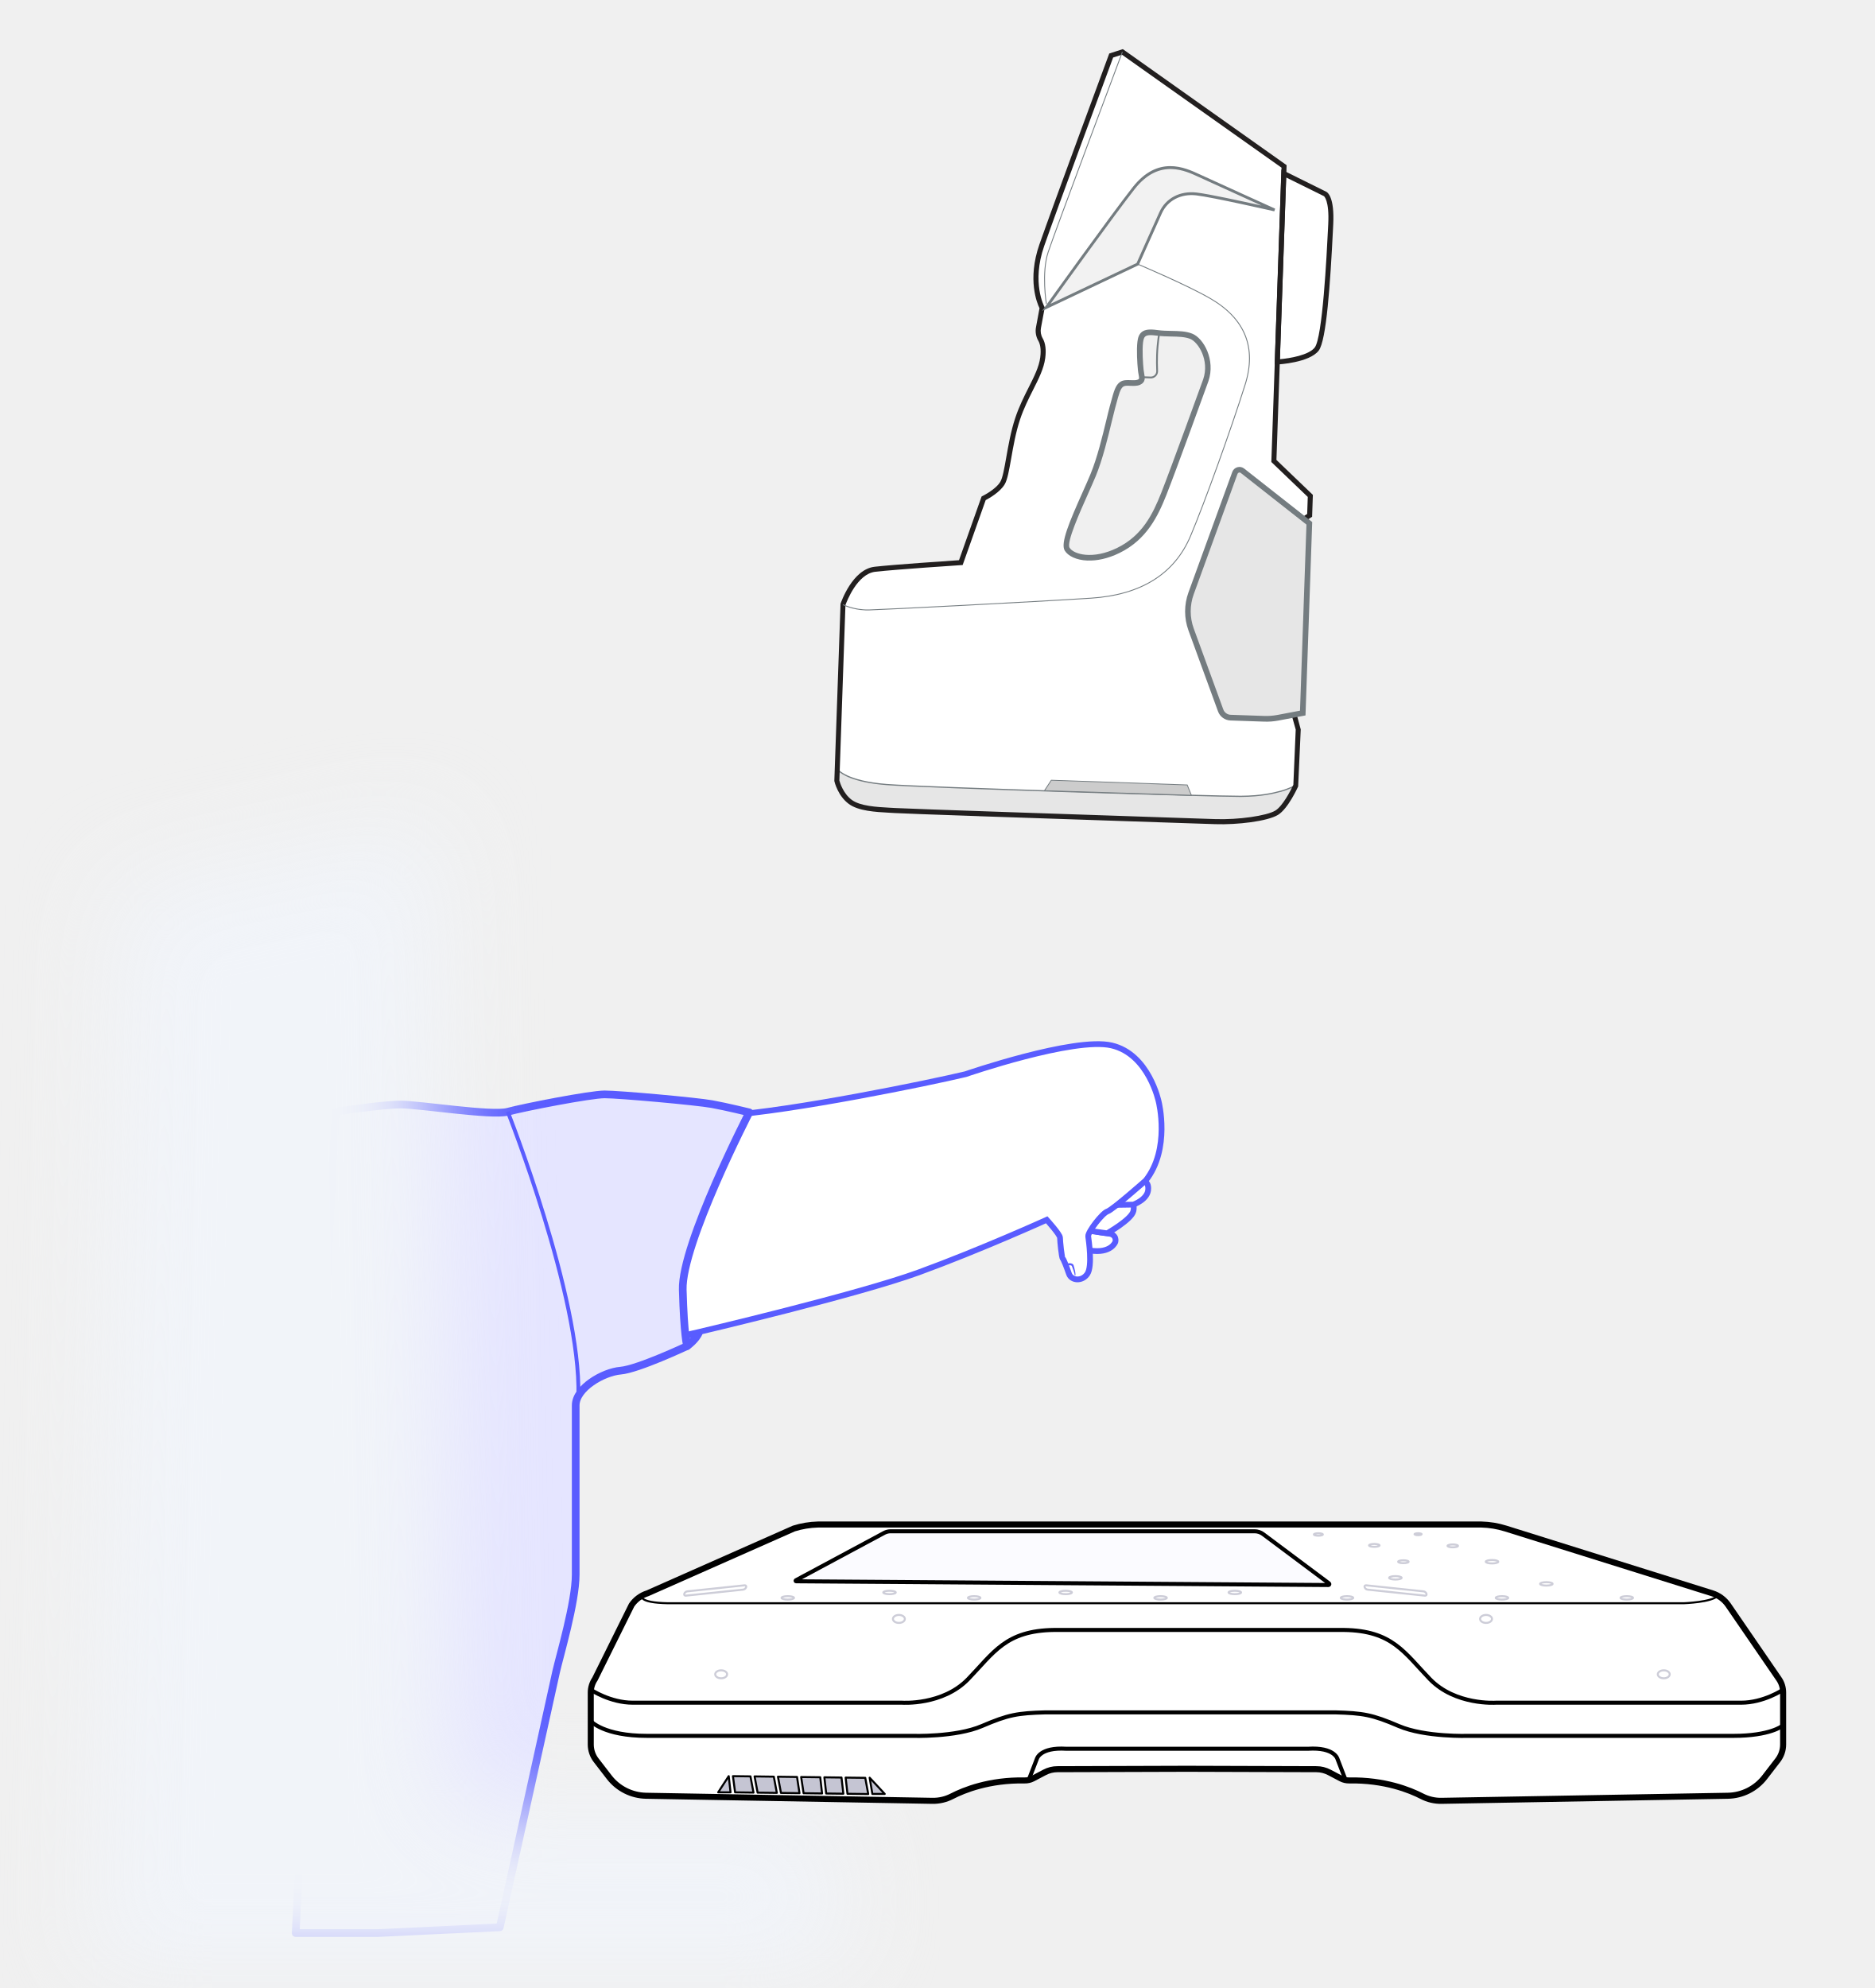
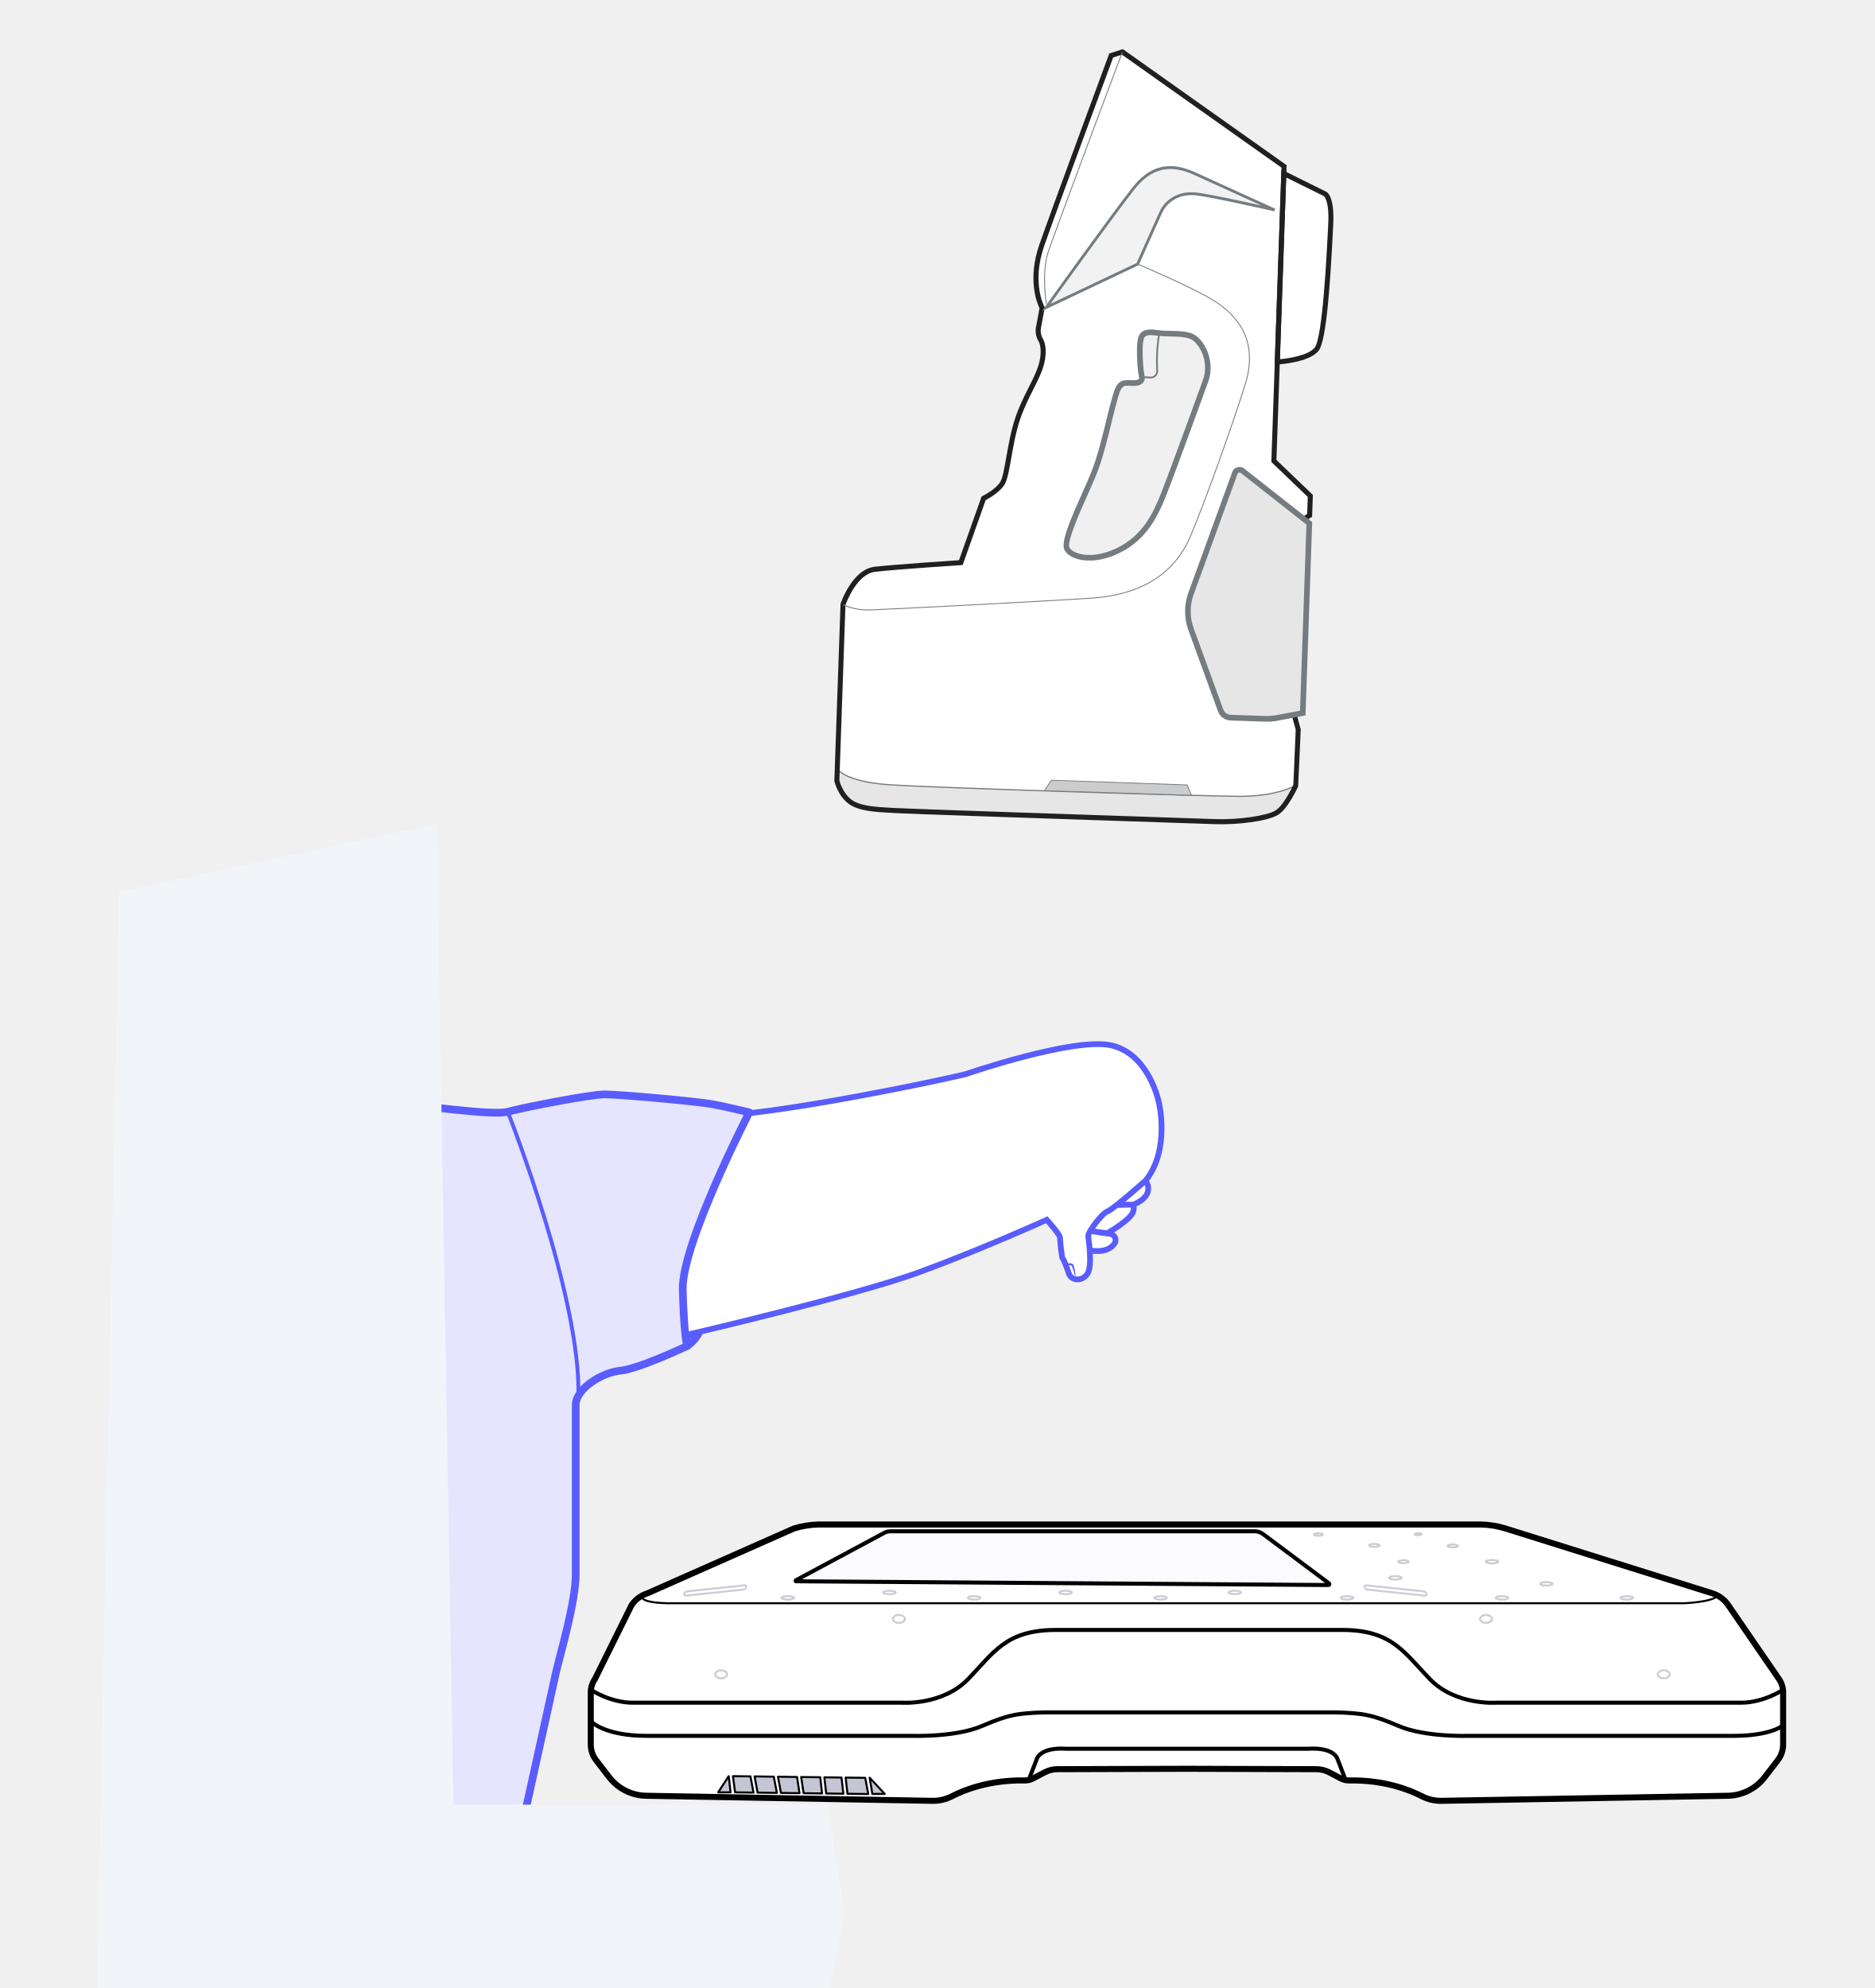
<svg xmlns="http://www.w3.org/2000/svg" width="496" height="526" viewBox="0 0 496 526" fill="none">
  <path d="M181.816 356.163C181.816 356.163 184.297 354.404 184.999 352.411L181.369 353.255L181.816 356.163Z" fill="#E5E5FF" stroke="#595CFF" stroke-width="2.033" stroke-linecap="round" stroke-linejoin="round" />
  <path d="M288.581 325.489C288.581 325.489 290.187 326.069 292.963 326.302C295.739 326.536 295.119 328.6 295.119 328.6C295.119 328.6 294.02 331.782 288.347 330.857L286.578 330.654L287.32 325.174L288.591 325.479L288.581 325.489Z" fill="white" stroke="#595CFF" stroke-width="1.525" stroke-miterlimit="10" />
  <path d="M292.952 326.313C292.952 326.313 299.368 322.694 299.886 320.457C300.405 318.22 298.931 317 297.04 317.569L290.39 318.881L284.91 323.548V325.195L292.952 326.323V326.313Z" fill="white" stroke="#595CFF" stroke-width="1.525" stroke-miterlimit="10" />
  <path d="M299.867 318.728C299.867 318.728 303.903 317.335 303.822 314.438C303.822 314.438 303.872 312.658 302.723 312.709H294.447L292.465 318.84L299.867 318.728Z" fill="white" stroke="#595CFF" stroke-width="1.525" stroke-miterlimit="10" />
  <path d="M350.782 51.419C348.635 50.254 339.613 46.143 339.613 46.143V43.952L297.092 13.695L294.093 14.669L277.978 58.112C277.978 58.112 273.693 68.064 274.093 74.122C274.493 80.181 275.935 81.667 275.935 81.667L274.588 88.038L275.709 91.115C275.709 91.115 276.553 94.67 275.327 97.495C274.101 100.32 273.119 102.284 273.119 102.284C273.119 102.284 269.13 109.707 267.721 117.374L265.879 126.335C265.879 126.335 266.678 128.3 260.298 131.855L254.405 148.665L230.867 150.795C230.867 150.795 223.914 153.324 222.992 161.503C222.071 169.682 222.106 206.511 222.106 206.511C222.106 206.511 222.001 211.178 226.486 212.943C230.98 214.707 232.753 214.273 232.753 214.273L260.238 215.333L323.472 217.297C323.472 217.297 335.745 216.871 338.127 214.985C340.508 213.099 342.89 207.64 342.89 207.64L343.603 192.942L342.421 188.97L344.55 188.57L346.541 138.782L345.202 137.374L346.628 136.314V131.142L337.075 121.92L337.779 95.765C337.779 95.765 345.141 94.809 347.201 93.497C349.261 92.184 349.983 86.135 349.983 86.135L352.191 58.651C352.191 58.651 352.929 52.575 350.782 51.41V51.419ZM318.865 101.302L315.067 111.176C315.067 111.176 307.965 130.377 307.288 132.22C306.61 134.062 303.793 138.296 302.437 140.503C301.081 142.711 294.276 146.084 292.807 146.822C291.338 147.561 284.949 147.857 282.88 146.023C280.812 144.189 284.149 135.505 287.209 130.377C290.269 125.249 293.545 111.176 293.545 111.176C293.545 111.176 294.954 105.04 295.632 103.136C296.31 101.233 297.839 101.476 299.621 101.476C301.403 101.476 302.159 99.546 302.159 99.546C302.159 99.546 301.646 93.193 301.525 91.167C301.403 89.142 303.115 87.734 304.567 87.795C306.018 87.856 307.661 88.412 312.138 88.412C316.614 88.412 317.231 90.863 318.874 93.627C320.517 96.391 318.874 101.294 318.874 101.294L318.865 101.302Z" fill="white" />
  <path d="M342.868 207.815C342.868 207.815 340.721 208.875 338.887 209.353C337.053 209.84 333.976 210.666 328.274 210.7C322.564 210.735 245.37 208.414 234.583 207.58C223.796 206.737 221.667 203.616 221.667 203.616L221.562 206.511C221.562 206.511 223.179 211.431 226.856 213.143C230.533 214.855 242.449 214.699 242.449 214.699C242.449 214.699 318.366 217.324 322.607 217.472C326.858 217.619 335.341 216.168 337.34 215.264C339.348 214.368 342.851 207.806 342.851 207.806L342.868 207.815Z" fill="#E6E6E6" />
  <path d="M237.61 214.793C233.864 214.662 228.97 214.297 226.806 213.289C223.103 211.568 221.495 206.77 221.426 206.561V206.509L221.53 203.146L221.791 203.528C221.791 203.528 224.042 206.605 234.594 207.422C244.955 208.23 321.723 210.595 328.277 210.542C333.883 210.508 336.943 209.699 338.768 209.221L338.855 209.204C340.654 208.726 342.784 207.683 342.801 207.674L343.227 207.465L343.001 207.891C342.853 208.161 339.446 214.506 337.412 215.419C335.448 216.297 326.904 217.792 322.61 217.635L242.452 214.862C242.252 214.862 240.209 214.888 237.602 214.802L237.61 214.793ZM221.721 206.501C221.852 206.883 223.486 211.412 226.928 213.011C230.535 214.689 242.339 214.549 242.46 214.549L322.627 217.322C326.895 217.47 335.352 216.001 337.299 215.132C338.942 214.393 341.706 209.604 342.514 208.161C341.793 208.491 340.272 209.16 338.942 209.508L338.855 209.525C337.012 210.012 333.927 210.821 328.286 210.864C321.732 210.907 244.946 208.543 234.577 207.735C225.694 207.04 222.643 204.823 221.808 204.006L221.721 206.492V206.501Z" fill="#747C80" />
  <path d="M259.08 215.95C247.189 215.542 238.071 215.211 236.811 215.124C236.324 215.09 235.803 215.064 235.273 215.037C231.648 214.838 227.137 214.594 224.59 212.708C221.687 210.561 220.818 206.884 220.783 206.728L220.766 206.554L222.408 159.756C222.53 159.382 225.529 150.621 231.448 149.952C236.472 149.387 251.04 148.404 253.752 148.222L259.732 131.359L259.975 131.238C259.975 131.238 263.443 129.551 264.695 127.457C265.304 126.431 265.738 123.936 266.251 121.042C266.799 117.948 267.468 114.097 268.624 110.62C269.632 107.569 270.979 104.901 272.162 102.554C273.639 99.633 274.908 97.104 275.247 94.575C275.56 92.202 275.143 90.872 274.743 90.177C274.109 89.09 273.891 87.804 274.126 86.561L275.056 81.554C274.439 80.302 271.77 74.009 275.021 64.683C278.498 54.722 293.248 14.86 293.396 14.46L293.509 14.156L297.099 13L340.437 43.7L337.743 121.694L347.382 130.933L347.182 136.731L345.366 137.887L344.653 136.766L345.879 135.983L346.035 131.481L336.396 122.241L339.09 44.361L296.873 14.469L294.535 15.216C293.153 18.945 279.585 55.626 276.282 65.117C272.909 74.792 276.299 81.067 276.334 81.128L276.447 81.337L275.43 86.804C275.256 87.734 275.421 88.699 275.89 89.507C276.629 90.785 276.855 92.549 276.568 94.749C276.203 97.504 274.882 100.12 273.352 103.154C272.188 105.466 270.866 108.082 269.884 111.046C268.763 114.427 268.128 118.069 267.563 121.277C267.007 124.423 266.573 126.918 265.842 128.143C264.591 130.247 261.679 131.863 260.81 132.324L254.717 149.5L254.282 149.526C254.108 149.534 237.089 150.656 231.605 151.281C226.807 151.82 224.025 159.209 223.704 160.095L222.096 206.511C222.235 207.023 223.086 209.944 225.381 211.639C227.606 213.282 231.9 213.516 235.342 213.708C235.881 213.734 236.403 213.768 236.898 213.794C239.905 213.994 289.998 215.663 311.389 216.385L321.593 216.724C327.643 216.932 335.214 215.855 337.473 214.455C339.351 213.299 341.48 209.266 342.219 207.658L342.845 193.038L341.793 189.283L343.071 188.927L344.175 192.994L343.488 208.093C343.384 208.327 340.837 213.951 338.178 215.594C335.387 217.315 327.33 218.262 321.558 218.062L311.354 217.723C297.812 217.271 275.734 216.532 259.089 215.959L259.08 215.95Z" fill="#221F1F" />
  <path d="M328.746 124.554L346.443 138.47L344.705 188.675L338.134 189.918C336.934 190.144 335.717 190.239 334.5 190.196L325.626 189.892C324.435 189.848 323.392 189.092 322.983 187.979L315.161 166.553C314.039 163.468 314.031 160.095 315.161 157.01L326.756 125.136C327.051 124.319 328.068 124.032 328.755 124.571L328.746 124.554Z" fill="#E6E6E6" />
  <path d="M334.474 190.934L325.599 190.63C324.104 190.577 322.8 189.639 322.288 188.231L314.465 166.805C313.283 163.563 313.283 159.99 314.465 156.748L326.06 124.874C326.286 124.257 326.773 123.797 327.407 123.623C328.033 123.44 328.694 123.571 329.215 123.979L347.208 138.121L345.434 189.291L338.281 190.647C337.029 190.882 335.751 190.986 334.482 190.934H334.474ZM327.972 125.022C327.92 125.022 327.859 125.022 327.807 125.04C327.642 125.092 327.511 125.213 327.451 125.37L315.855 157.243C314.795 160.155 314.795 163.363 315.855 166.275L323.678 187.7C323.982 188.535 324.756 189.1 325.643 189.126L334.517 189.43C335.682 189.474 336.847 189.378 337.994 189.169L343.983 188.031L345.686 138.799L328.285 125.118C328.189 125.048 328.085 125.005 327.972 125.005V125.022Z" fill="#747C80" />
  <path d="M337.246 55.547C337.246 55.547 320.974 51.818 316.541 51.314C312.108 50.81 308.64 52.913 307.11 56.26C305.589 59.606 301.017 69.872 301.017 69.872L276.836 81.336C276.836 81.336 293.698 57.781 299.957 49.802C306.206 41.814 312.795 44.387 317.176 46.412C321.556 48.437 337.246 55.538 337.246 55.538V55.547Z" fill="#F2F2F2" />
  <path d="M275.699 82.293L276.534 81.128C276.699 80.894 293.474 57.477 299.663 49.576C306.373 41.015 313.501 44.309 317.334 46.082C321.663 48.081 337.247 55.139 337.404 55.209L337.169 55.913C337.004 55.878 320.863 52.184 316.5 51.688C312.458 51.228 308.99 53.044 307.451 56.417C305.93 59.763 301.358 70.029 301.358 70.029L301.306 70.15L275.708 82.293H275.699ZM310.085 44.726C307.025 44.622 303.575 45.778 300.246 50.028C294.865 56.895 281.462 75.531 277.977 80.381L300.732 69.594C301.262 68.412 305.348 59.233 306.773 56.104C308.451 52.419 312.214 50.446 316.578 50.941C319.742 51.297 328.729 53.253 333.779 54.383C328.921 52.184 320.107 48.177 317.021 46.752C315.291 45.952 312.849 44.822 310.085 44.726Z" fill="#747C80" />
  <path d="M287.807 148.318C284.756 148.214 282.548 147.075 281.714 145.65C280.584 143.711 282.878 138.235 286.512 130.108C287.285 128.378 288.007 126.762 288.554 125.423C290.345 121.086 291.736 115.288 292.761 111.055C293.109 109.621 293.396 108.404 293.639 107.526L293.961 106.353C294.734 103.484 295.16 101.911 296.368 101.068C297.168 100.512 298.202 100.547 299.193 100.59C299.88 100.616 300.584 100.651 301.036 100.451C301.445 100.268 301.488 100.251 301.279 99.13C301.21 98.782 301.14 98.382 301.097 97.948C300.914 96.183 300.688 92.602 300.966 90.394C301.079 89.482 301.314 88.456 302.149 87.813C302.966 87.187 304.183 87.039 306.225 87.326C307.503 87.508 308.772 87.526 309.989 87.552C311.927 87.587 313.761 87.621 315.421 88.265C318.498 89.456 321.662 95.262 319.75 100.851C319.663 101.103 311.041 124.893 308.624 130.96C306.408 136.523 303.444 142.755 296.264 146.284C293.109 147.84 290.197 148.396 287.807 148.309V148.318ZM298.82 102.068C298.176 102.042 297.559 102.05 297.22 102.285C296.455 102.815 296.055 104.293 295.395 106.744L295.073 107.926C294.839 108.787 294.543 109.995 294.204 111.403C293.17 115.688 291.762 121.555 289.928 125.997C289.371 127.344 288.641 128.969 287.868 130.717C285.738 135.489 282.166 143.476 283 144.902C284.017 146.649 289.111 148.162 295.612 144.963C302.322 141.66 305.043 135.967 307.251 130.421C309.641 124.406 318.185 100.851 318.359 100.373C320.089 95.323 317.064 90.499 314.9 89.656C313.483 89.108 311.779 89.073 309.98 89.038C308.711 89.012 307.407 88.986 306.034 88.795C304.469 88.578 303.531 88.638 303.07 88.995C302.748 89.238 302.566 89.716 302.453 90.577C302.192 92.654 302.427 96.209 302.592 97.8C302.635 98.191 302.696 98.547 302.757 98.86C302.957 99.929 303.183 101.138 301.653 101.816C300.888 102.155 299.993 102.111 299.141 102.085C299.037 102.085 298.933 102.085 298.828 102.076L298.82 102.068Z" fill="#747C80" />
  <path d="M304.452 100.112L302.131 100.034L302.148 99.565L304.469 99.643C304.878 99.66 305.26 99.504 305.538 99.217C305.825 98.93 305.964 98.548 305.947 98.148C305.886 96.705 305.868 95.279 305.921 93.915C306.034 90.621 306.512 88.065 306.52 88.039L306.981 88.126C306.981 88.126 306.503 90.673 306.39 93.932C306.346 95.288 306.355 96.696 306.416 98.13C306.442 98.661 306.242 99.174 305.868 99.556C305.495 99.938 304.973 100.138 304.443 100.121L304.452 100.112Z" fill="#747C80" />
  <path d="M229.006 161.495C225.494 161.374 223.008 160.096 222.982 160.079L223.095 159.87C223.095 159.87 225.99 161.356 229.901 161.269C233.604 161.182 273.188 159.157 288.703 158.149C301.854 157.288 310.668 151.786 314.901 141.791C318.56 133.151 325.574 113.698 329.338 101.764C332.415 92.02 329.338 84.388 320.203 79.086C314.057 75.522 301.115 70.047 300.985 69.994L301.08 69.777C301.211 69.829 314.17 75.305 320.324 78.886C329.564 84.258 332.676 91.977 329.564 101.833C325.8 113.776 318.777 133.238 315.118 141.877C310.85 151.96 301.967 157.514 288.72 158.384C273.205 159.392 233.613 161.417 229.91 161.504C229.606 161.504 229.31 161.504 229.015 161.504L229.006 161.495Z" fill="#747C80" />
  <path d="M276.751 80.389C276.734 80.311 275.404 72.21 277.23 66.682C279.046 61.18 296.691 14.173 296.874 13.695L297.091 13.782C296.908 14.26 279.263 61.267 277.447 66.76C275.648 72.227 276.969 80.276 276.977 80.355L276.743 80.389H276.751Z" fill="#747C80" />
  <path d="M276.359 209.196L278.167 206.44L314.135 207.683L315.239 210.421L276.359 209.196Z" fill="#CCCCCC" />
  <path d="M276.16 209.3L278.116 206.328L314.214 207.579L314.24 207.649L315.405 210.543H315.24L276.16 209.3ZM278.229 206.554L276.56 209.092L315.074 210.309L314.057 207.788L278.229 206.545V206.554Z" fill="#747C80" />
  <path d="M337.273 96.46L339.055 44.855L350.92 50.731C351.285 50.905 353.136 52.166 352.771 59.38L352.71 60.614C351.989 75.052 350.972 90.167 348.912 92.792C346.426 95.956 338.343 96.417 337.995 96.434L337.273 96.469V96.46ZM340.316 46.959L338.655 95.043C341.22 94.817 346.287 93.983 347.869 91.958C349.946 89.315 351.033 67.655 351.389 60.536L351.45 59.302C351.772 52.974 350.32 51.905 350.303 51.896L340.316 46.959Z" fill="#221F1F" />
  <path d="M147.178 295.119C147.178 295.119 174.354 296.268 191.964 295.119C209.573 293.97 245.931 286.508 255.498 284.21C255.498 284.21 284.21 274.307 294.113 276.605C304.016 278.903 306.598 291.53 306.598 291.53C306.598 291.53 309.76 304.015 303.152 312.342C303.152 312.342 294.398 320.09 293.035 320.527C291.673 320.964 287.799 325.976 287.942 327.125C288.084 328.274 289.09 334.944 287.728 337.028C286.366 339.112 283.499 338.899 282.848 337.028C282.197 335.157 281.485 333.297 281.201 333.012C280.916 332.727 280.479 328.345 280.479 327.481C280.479 326.617 276.961 322.743 276.961 322.743C276.961 322.743 259.382 330.714 243.084 336.662C226.786 342.61 184.522 352.523 184.522 352.523C184.522 352.523 155.332 358.979 147.178 364.652V295.109V295.119Z" fill="white" stroke="#595CFF" stroke-width="1.525" stroke-miterlimit="10" />
  <path d="M88.751 294.154C88.751 294.154 101.046 292.243 106.028 292.243C111.01 292.243 130.144 295.303 134.353 294.154C138.563 293.005 156.172 289.559 159.995 289.559C163.818 289.559 184.203 291.379 188.412 292.141C192.255 292.843 198.264 294.317 198.264 294.317C198.264 294.317 180.329 329.119 180.655 341.228C180.98 353.337 181.803 356.153 181.803 356.153C181.803 356.153 168.789 362.274 164.194 362.66C159.598 363.047 152.329 367.256 152.329 371.851V416.637C152.329 423.907 148.12 438.07 147.164 442.279C146.208 446.488 132.251 509.926 132.251 509.926L100.102 511.461H78.24L88.751 294.154Z" fill="#E5E5FF" stroke="#595CFF" stroke-width="2.033" stroke-linecap="round" stroke-linejoin="round" />
-   <g filter="url(#filter0_f_236_19698)">
+   <g>
    <path d="M25 557.5L31.5 236L115.5 218L120 477.5L219 477.5L223.5 506.5L210.5 568L25 557.5Z" fill="#F1F4F9" />
  </g>
  <path d="M134.346 294.154C134.346 294.154 153.734 343.089 153.033 369.34L134.346 294.154Z" fill="#E5E5FF" />
  <path d="M134.346 294.154C134.346 294.154 153.734 343.089 153.033 369.34" stroke="#595CFF" stroke-width="1.017" stroke-miterlimit="10" />
  <path d="M282.59 334.302C283.068 334.13 284.044 334.262 284.115 334.923L284.247 335.4C284.4 336.041 284.593 336.682 284.563 337.373C284.563 337.424 284.512 337.464 284.461 337.464C284.41 337.464 284.369 337.424 284.369 337.383C284.278 336.753 284.034 336.132 283.82 335.533C283.739 335.38 283.617 334.882 283.475 334.841C283.302 334.74 282.946 334.77 282.671 334.811C282.356 334.862 282.275 334.374 282.58 334.313L282.59 334.302Z" fill="#595CFF" />
  <path d="M391.983 403.369C394.156 403.422 396.308 403.779 398.385 404.429L453.071 421.567C454.781 422.105 456.261 423.197 457.279 424.678L470.705 444.24C471.43 445.289 471.813 446.535 471.813 447.813V461.576C471.813 463.083 471.312 464.547 470.391 465.74L466.929 470.23C464.591 473.266 460.996 475.071 457.167 475.135L381.4 476.478C379.611 476.509 377.843 476.089 376.25 475.269C373.033 473.607 366.344 470.917 357.018 471.082C356.257 471.093 355.5 470.928 354.824 470.576L351.735 468.952C350.686 468.403 349.525 468.11 348.342 468.105L314.065 467.999L279.787 468.105C278.605 468.105 277.438 468.398 276.395 468.952L273.305 470.576C272.629 470.933 271.873 471.098 271.111 471.082C261.786 470.917 255.096 473.607 251.879 475.269C250.287 476.089 248.524 476.509 246.729 476.478L170.963 475.135C167.133 475.066 163.538 473.261 161.2 470.23L157.738 465.74C156.817 464.547 156.316 463.083 156.316 461.576V447.813C156.316 446.541 156.705 445.294 157.424 444.24L167.123 424.678C168.14 423.197 169.621 422.105 171.33 421.567L210.039 404.429C212.111 403.779 214.268 403.422 216.441 403.369H391.983Z" fill="white" stroke="black" stroke-width="1.598" stroke-miterlimit="10" />
  <path d="M351.652 418.937L334.215 405.905C333.56 405.415 332.766 405.154 331.946 405.154H235.664C235.068 405.154 234.482 405.303 233.96 405.58L210.59 418.122C210.462 418.191 210.51 418.388 210.654 418.388L351.498 419.379C351.737 419.379 351.838 419.076 351.647 418.932L351.652 418.937Z" fill="#FBFBFF" stroke="black" stroke-width="1.065" stroke-miterlimit="10" />
  <path d="M471.549 456.681C471.549 456.681 468.343 459.286 458.719 459.286H388.545C388.545 459.286 377.115 459.685 370.096 456.681C363.076 453.672 360.674 453.273 353.255 453.07H315.851H314.078H276.674C269.255 453.273 266.848 453.672 259.833 456.681C252.819 459.69 241.384 459.286 241.384 459.286H171.2C159.77 459.302 156.324 455.403 156.324 455.403" stroke="black" stroke-width="1.065" stroke-miterlimit="10" />
  <path d="M156.365 447.11C156.365 447.11 161.425 450.513 167.438 450.513H238.72C238.72 450.513 249.398 451.264 256.162 444.271C262.926 437.278 266.09 431.415 278.947 431.265H310.822H355.56C368.417 431.415 371.575 437.278 378.344 444.271C385.113 451.264 395.786 450.513 395.786 450.513C395.786 450.513 454.659 450.513 460.677 450.513C466.69 450.513 471.75 447.11 471.75 447.11" stroke="black" stroke-width="1.065" stroke-miterlimit="10" />
  <path d="M272.184 471.002L274.341 465.404C274.341 465.404 275.092 462.246 282.159 462.699H311.856H316.383H346.081C353.148 462.246 353.899 465.404 353.899 465.404L356.056 471.002" stroke="black" stroke-width="1.065" stroke-miterlimit="10" />
  <path d="M169.884 422.197C169.884 422.197 168.643 424.05 176.765 424.199H445.49C445.49 424.199 453.042 423.949 454.528 422.197" stroke="black" stroke-width="0.533" stroke-miterlimit="10" />
  <path d="M190.819 444.054C191.689 444.054 192.395 443.582 192.395 443C192.395 442.417 191.689 441.945 190.819 441.945C189.948 441.945 189.242 442.417 189.242 443C189.242 443.582 189.948 444.054 190.819 444.054Z" stroke="#CDCDD8" stroke-width="0.533" stroke-miterlimit="10" />
  <path d="M237.848 429.403C238.719 429.403 239.424 428.931 239.424 428.348C239.424 427.766 238.719 427.294 237.848 427.294C236.977 427.294 236.271 427.766 236.271 428.348C236.271 428.931 236.977 429.403 237.848 429.403Z" stroke="#CDCDD8" stroke-width="0.533" stroke-miterlimit="10" />
  <path d="M440.231 444.054C441.101 444.054 441.807 443.582 441.807 443C441.807 442.417 441.101 441.945 440.231 441.945C439.36 441.945 438.654 442.417 438.654 443C438.654 443.582 439.36 444.054 440.231 444.054Z" stroke="#CDCDD8" stroke-width="0.533" stroke-miterlimit="10" />
  <path d="M393.205 429.403C394.076 429.403 394.782 428.931 394.782 428.348C394.782 427.766 394.076 427.294 393.205 427.294C392.335 427.294 391.629 427.766 391.629 428.348C391.629 428.931 392.335 429.403 393.205 429.403Z" stroke="#CDCDD8" stroke-width="0.533" stroke-miterlimit="10" />
  <path d="M361.919 420.6L377.087 422.197C377.407 422.197 377.556 421.936 377.417 421.622C377.284 421.303 376.911 421.047 376.597 421.047L361.429 419.449C361.109 419.449 360.96 419.71 361.099 420.024C361.232 420.344 361.605 420.6 361.919 420.6Z" stroke="#CDCDD8" stroke-width="0.533" stroke-miterlimit="10" />
  <path d="M208.443 423.228C209.358 423.228 210.1 423.025 210.1 422.775C210.1 422.525 209.358 422.323 208.443 422.323C207.529 422.323 206.787 422.525 206.787 422.775C206.787 423.025 207.529 423.228 208.443 423.228Z" stroke="#CDCDD8" stroke-width="0.533" stroke-miterlimit="10" />
  <path d="M196.581 420.6L181.413 422.197C181.094 422.197 180.945 421.936 181.083 421.622C181.216 421.303 181.589 421.047 181.903 421.047L197.071 419.449C197.391 419.449 197.54 419.71 197.402 420.024C197.268 420.344 196.896 420.6 196.581 420.6Z" stroke="#CDCDD8" stroke-width="0.533" stroke-miterlimit="10" />
  <path d="M257.766 423.228C258.681 423.228 259.422 423.025 259.422 422.775C259.422 422.525 258.681 422.323 257.766 422.323C256.851 422.323 256.109 422.525 256.109 422.775C256.109 423.025 256.851 423.228 257.766 423.228Z" stroke="#CDCDD8" stroke-width="0.533" stroke-miterlimit="10" />
  <path d="M307.086 423.228C308.001 423.228 308.742 423.025 308.742 422.775C308.742 422.525 308.001 422.323 307.086 422.323C306.171 422.323 305.43 422.525 305.43 422.775C305.43 423.025 306.171 423.228 307.086 423.228Z" stroke="#CDCDD8" stroke-width="0.533" stroke-miterlimit="10" />
  <path d="M356.414 423.228C357.329 423.228 358.071 423.025 358.071 422.775C358.071 422.525 357.329 422.323 356.414 422.323C355.499 422.323 354.758 422.525 354.758 422.775C354.758 423.025 355.499 423.228 356.414 423.228Z" stroke="#CDCDD8" stroke-width="0.533" stroke-miterlimit="10" />
  <path d="M397.42 423.228C398.335 423.228 399.076 423.025 399.076 422.775C399.076 422.525 398.335 422.323 397.42 422.323C396.505 422.323 395.764 422.525 395.764 422.775C395.764 423.025 396.505 423.228 397.42 423.228Z" stroke="#CDCDD8" stroke-width="0.533" stroke-miterlimit="10" />
  <path d="M430.442 423.228C431.356 423.228 432.098 423.025 432.098 422.775C432.098 422.525 431.356 422.323 430.442 422.323C429.527 422.323 428.785 422.525 428.785 422.775C428.785 423.025 429.527 423.228 430.442 423.228Z" stroke="#CDCDD8" stroke-width="0.533" stroke-miterlimit="10" />
  <path d="M235.363 421.797C236.278 421.797 237.02 421.594 237.02 421.344C237.02 421.094 236.278 420.891 235.363 420.891C234.449 420.891 233.707 421.094 233.707 421.344C233.707 421.594 234.449 421.797 235.363 421.797Z" stroke="#CDCDD8" stroke-width="0.533" stroke-miterlimit="10" />
  <path d="M281.975 421.797C282.89 421.797 283.631 421.594 283.631 421.344C283.631 421.094 282.89 420.891 281.975 420.891C281.06 420.891 280.318 421.094 280.318 421.344C280.318 421.594 281.06 421.797 281.975 421.797Z" stroke="#CDCDD8" stroke-width="0.533" stroke-miterlimit="10" />
  <path d="M326.734 421.797C327.649 421.797 328.391 421.594 328.391 421.344C328.391 421.094 327.649 420.891 326.734 420.891C325.82 420.891 325.078 421.094 325.078 421.344C325.078 421.594 325.82 421.797 326.734 421.797Z" stroke="#CDCDD8" stroke-width="0.533" stroke-miterlimit="10" />
  <path d="M369.219 417.925C370.134 417.925 370.875 417.722 370.875 417.472C370.875 417.222 370.134 417.02 369.219 417.02C368.304 417.02 367.562 417.222 367.562 417.472C367.562 417.722 368.304 417.925 369.219 417.925Z" stroke="#CDCDD8" stroke-width="0.533" stroke-miterlimit="10" />
  <path d="M409.164 419.523C410.079 419.523 410.821 419.32 410.821 419.07C410.821 418.82 410.079 418.617 409.164 418.617C408.249 418.617 407.508 418.82 407.508 419.07C407.508 419.32 408.249 419.523 409.164 419.523Z" stroke="#CDCDD8" stroke-width="0.533" stroke-miterlimit="10" />
  <path d="M394.783 413.664C395.698 413.664 396.44 413.461 396.44 413.211C396.44 412.961 395.698 412.759 394.783 412.759C393.869 412.759 393.127 412.961 393.127 413.211C393.127 413.461 393.869 413.664 394.783 413.664Z" stroke="#CDCDD8" stroke-width="0.533" stroke-miterlimit="10" />
  <path d="M384.4 409.398C385.168 409.398 385.79 409.228 385.79 409.019C385.79 408.811 385.168 408.641 384.4 408.641C383.632 408.641 383.01 408.811 383.01 409.019C383.01 409.228 383.632 409.398 384.4 409.398Z" stroke="#CDCDD8" stroke-width="0.533" stroke-miterlimit="10" />
  <path d="M371.335 413.589C372.103 413.589 372.725 413.42 372.725 413.211C372.725 413.002 372.103 412.833 371.335 412.833C370.568 412.833 369.945 413.002 369.945 413.211C369.945 413.42 370.568 413.589 371.335 413.589Z" stroke="#CDCDD8" stroke-width="0.533" stroke-miterlimit="10" />
  <path d="M363.638 409.27C364.406 409.27 365.028 409.101 365.028 408.892C365.028 408.683 364.406 408.514 363.638 408.514C362.87 408.514 362.248 408.683 362.248 408.892C362.248 409.101 362.87 409.27 363.638 409.27Z" stroke="#CDCDD8" stroke-width="0.533" stroke-miterlimit="10" />
  <path d="M348.838 406.326C349.494 406.326 350.026 406.18 350.026 406.001C350.026 405.821 349.494 405.676 348.838 405.676C348.182 405.676 347.65 405.821 347.65 406.001C347.65 406.18 348.182 406.326 348.838 406.326Z" stroke="#CDCDD8" stroke-width="0.533" stroke-miterlimit="10" />
  <path d="M375.228 406.187C375.748 406.187 376.171 406.073 376.171 405.932C376.171 405.79 375.748 405.676 375.228 405.676C374.707 405.676 374.285 405.79 374.285 405.932C374.285 406.073 374.707 406.187 375.228 406.187Z" stroke="#CDCDD8" stroke-width="0.533" stroke-miterlimit="10" />
  <path d="M192.817 469.947L193.301 474.229H190.031L192.817 469.947Z" fill="#C5C5D3" stroke="black" stroke-width="0.533" stroke-linecap="round" stroke-linejoin="round" />
  <path d="M210.893 470.166L205.844 470.097L206.643 474.384L211.542 474.448L210.893 470.166Z" fill="#C5C5D3" stroke="black" stroke-width="0.533" stroke-linecap="round" stroke-linejoin="round" />
  <path d="M224.241 474.613L229.732 474.682L228.943 470.394L223.756 470.331L224.241 474.613Z" fill="#C5C5D3" stroke="black" stroke-width="0.533" stroke-linecap="round" stroke-linejoin="round" />
  <path d="M200.464 474.31L205.551 474.374L204.746 470.086L199.66 470.017L200.464 474.31Z" fill="#C5C5D3" stroke="black" stroke-width="0.533" stroke-linecap="round" stroke-linejoin="round" />
  <path d="M217.033 470.24L211.984 470.177L212.634 474.464L217.518 474.528L217.033 470.24Z" fill="#C5C5D3" stroke="black" stroke-width="0.533" stroke-linecap="round" stroke-linejoin="round" />
  <path d="M198.568 470.005L193.939 469.947L194.504 474.229L199.372 474.293L198.568 470.005Z" fill="#C5C5D3" stroke="black" stroke-width="0.533" stroke-linecap="round" stroke-linejoin="round" />
  <path d="M222.659 470.315L218.127 470.257L218.612 474.539L223.149 474.597L222.659 470.315Z" fill="#C5C5D3" stroke="black" stroke-width="0.533" stroke-linecap="round" stroke-linejoin="round" />
  <path d="M230.109 470.364L230.828 474.651H234.098L230.109 470.364Z" fill="#C5C5D3" stroke="black" stroke-width="0.533" stroke-linecap="round" stroke-linejoin="round" />
  <defs>
-     <filter id="filter0_f_236_19698" x="0" y="193" width="248.5" height="400" filterUnits="userSpaceOnUse" color-interpolation-filters="sRGB">
-       <feFlood flood-opacity="0" result="BackgroundImageFix" />
-       <feBlend mode="normal" in="SourceGraphic" in2="BackgroundImageFix" result="shape" />
-       <feGaussianBlur stdDeviation="12.5" result="effect1_foregroundBlur_236_19698" />
-     </filter>
-   </defs>
+ 
+ </defs>
</svg>
